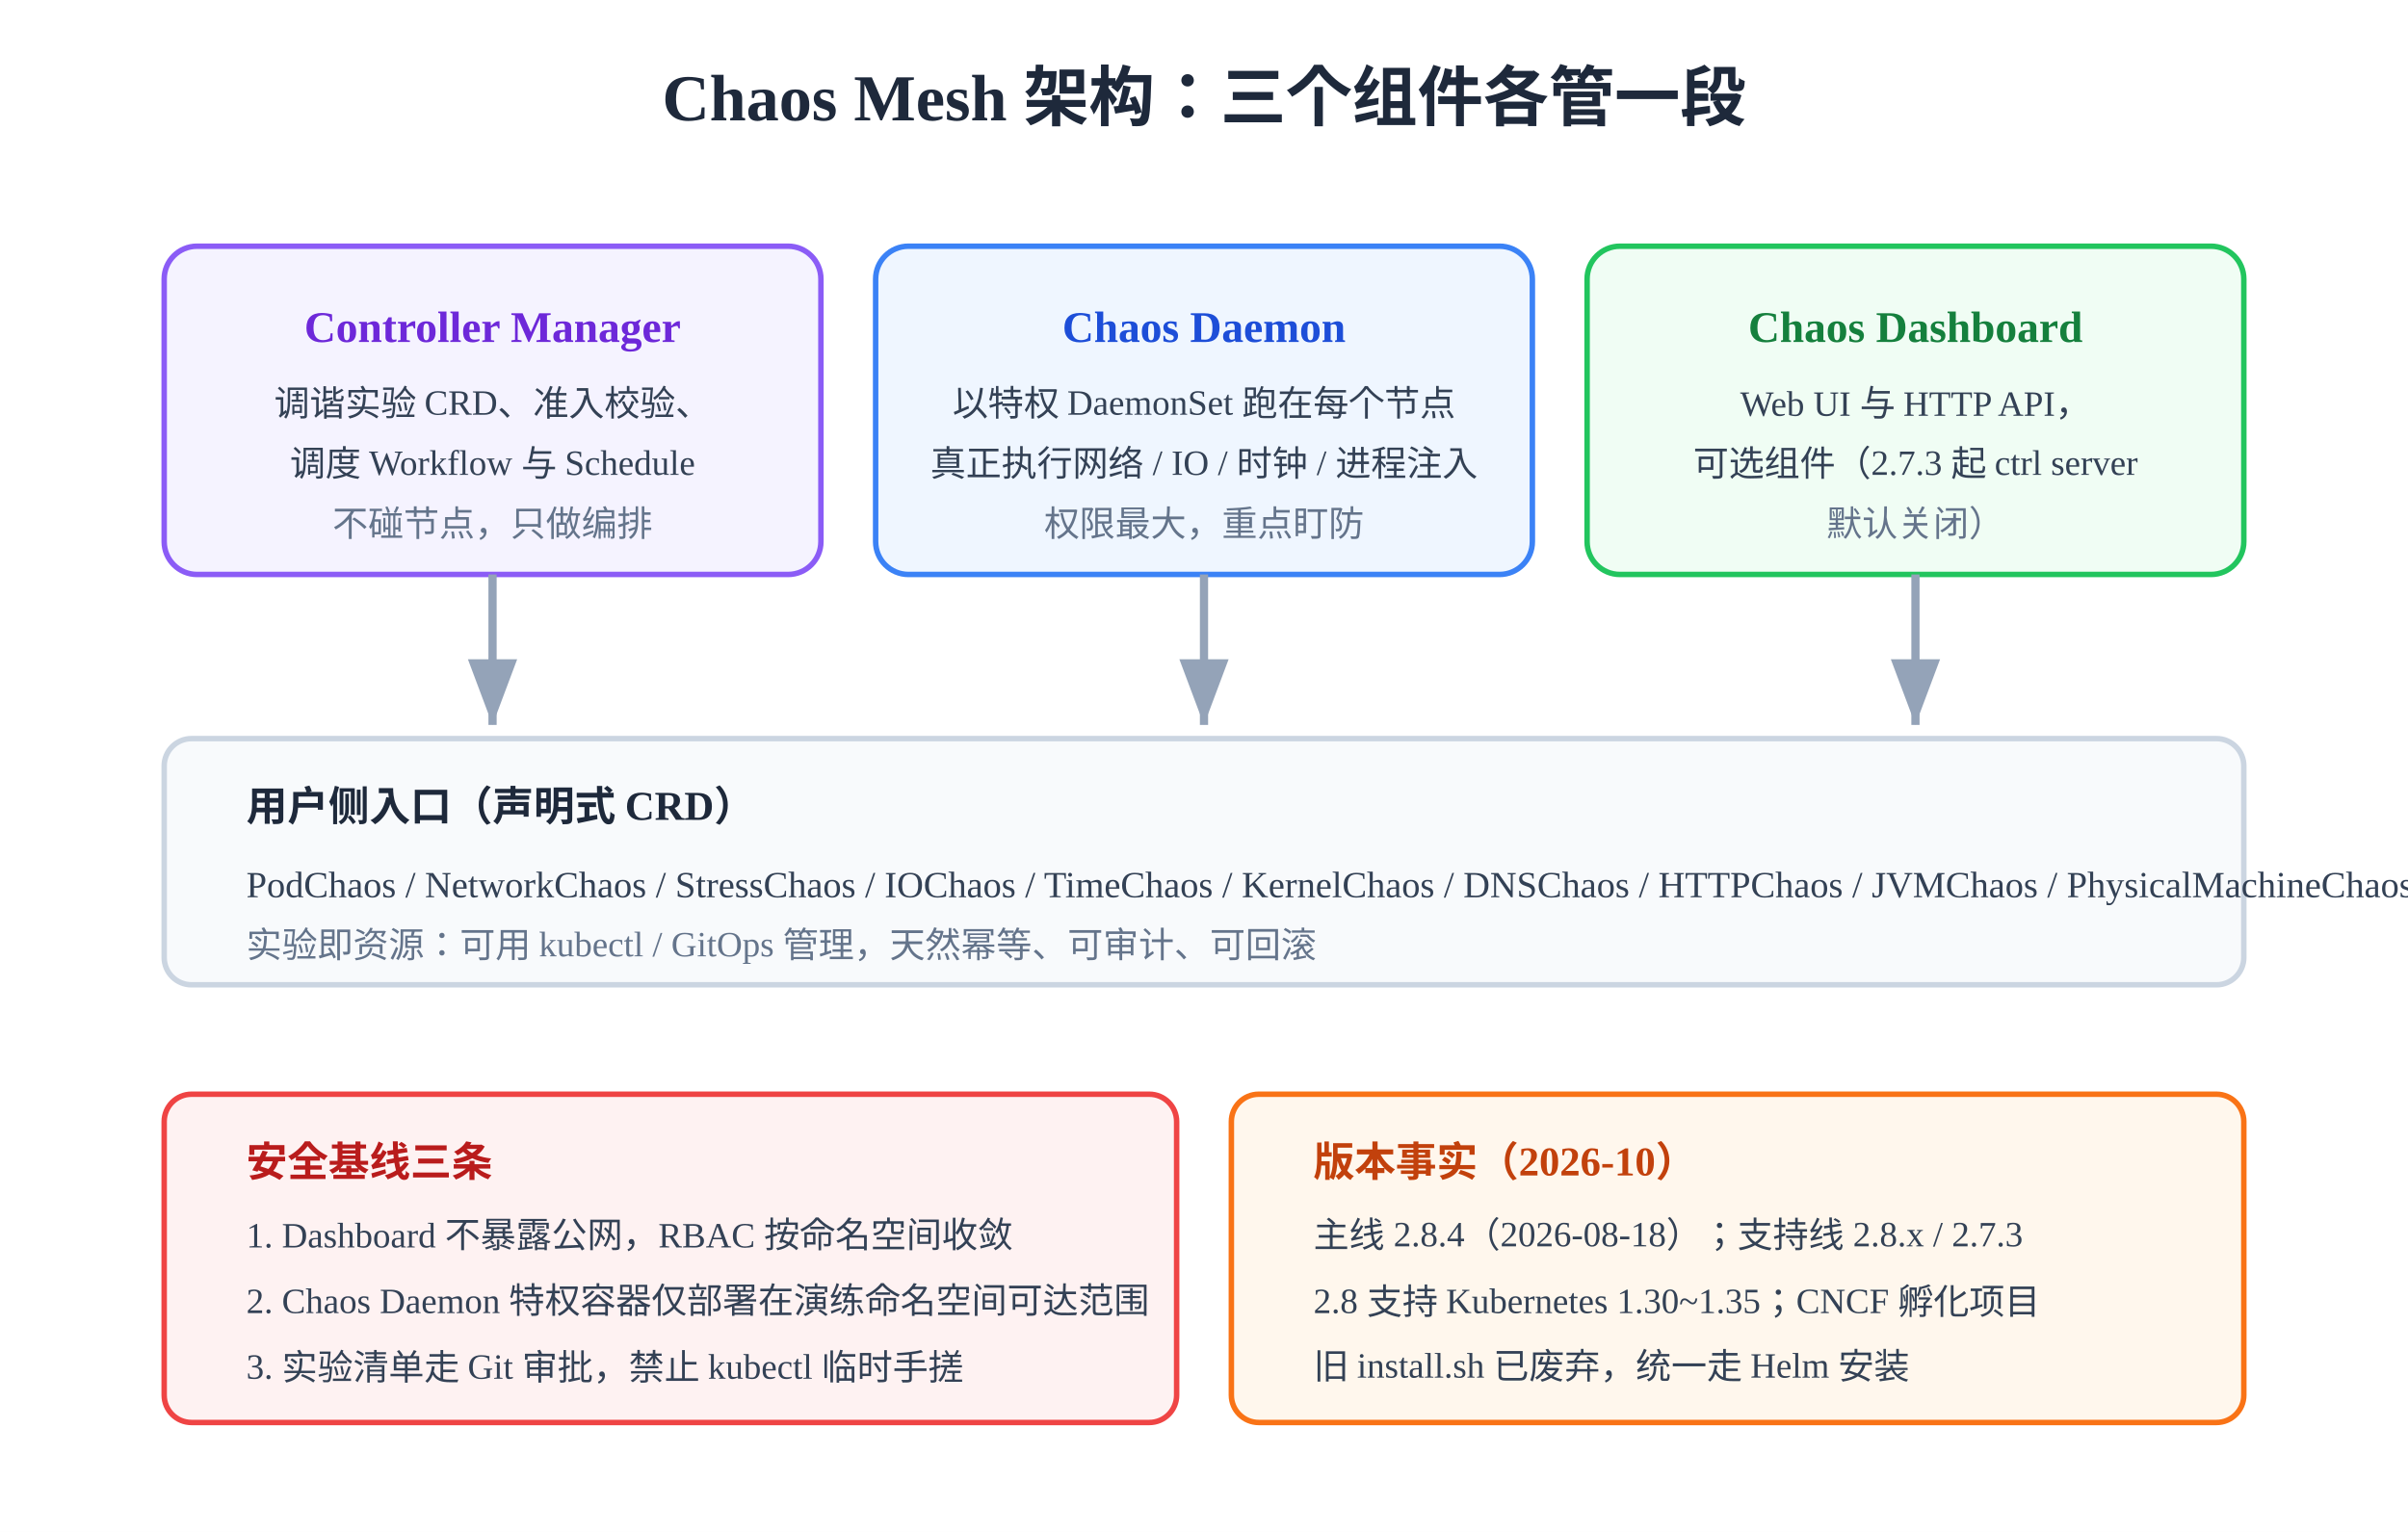
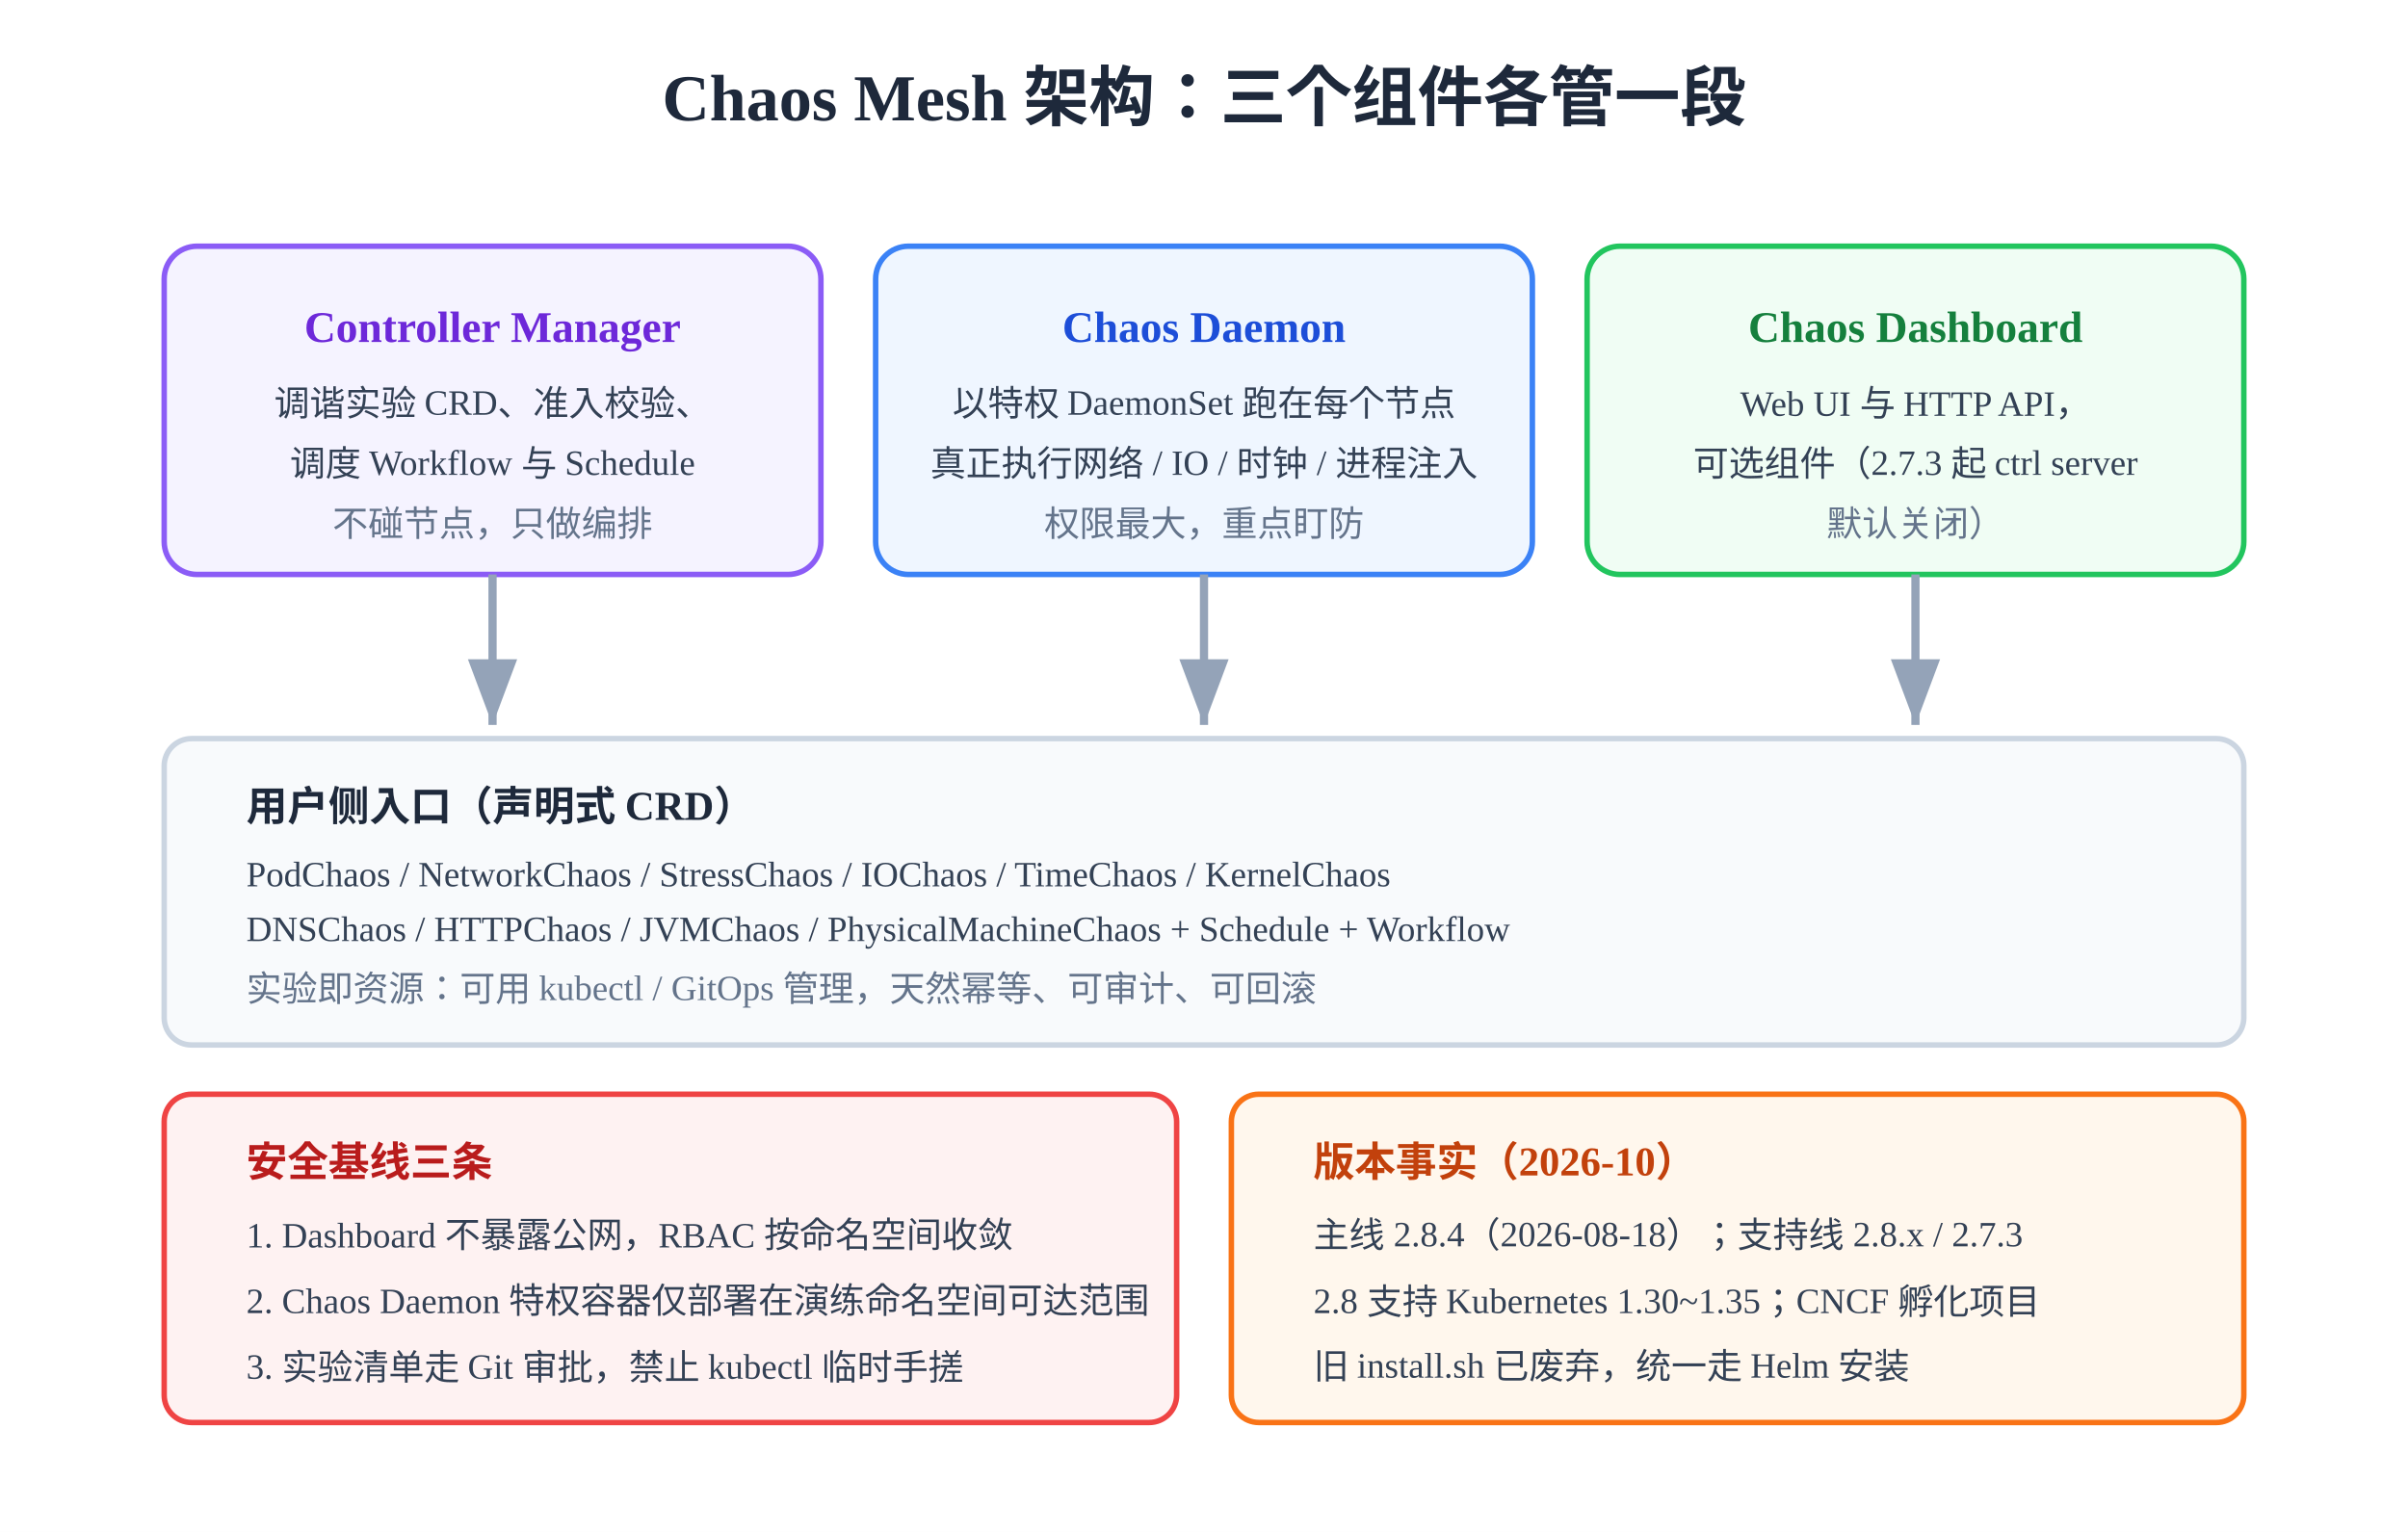
<svg xmlns="http://www.w3.org/2000/svg" width="880" height="560" viewBox="0 0 880 560">
  <rect width="880" height="560" fill="#FFFFFF" />
  <text x="440" y="44" text-anchor="middle" font-size="24" font-weight="bold" fill="#1E293B">Chaos Mesh 架构：三个组件各管一段</text>
  <rect x="60" y="90" width="240" height="120" rx="12" fill="#F5F3FF" stroke="#8B5CF6" stroke-width="2" />
  <text x="180" y="125" text-anchor="middle" font-size="16" font-weight="bold" fill="#6D28D9">Controller Manager</text>
  <text x="180" y="152" text-anchor="middle" font-size="13" fill="#334155">调谐实验 CRD、准入校验、</text>
  <text x="180" y="174" text-anchor="middle" font-size="13" fill="#334155">调度 Workflow 与 Schedule</text>
  <text x="180" y="196" text-anchor="middle" font-size="13" fill="#64748B">不碰节点，只做编排</text>
  <rect x="320" y="90" width="240" height="120" rx="12" fill="#EFF6FF" stroke="#3B82F6" stroke-width="2" />
  <text x="440" y="125" text-anchor="middle" font-size="16" font-weight="bold" fill="#1D4ED8">Chaos Daemon</text>
  <text x="440" y="152" text-anchor="middle" font-size="13" fill="#334155">以特权 DaemonSet 跑在每个节点</text>
  <text x="440" y="174" text-anchor="middle" font-size="13" fill="#334155">真正执行网络 / IO / 时钟 / 进程注入</text>
  <text x="440" y="196" text-anchor="middle" font-size="13" fill="#64748B">权限最大，重点盯防</text>
  <rect x="580" y="90" width="240" height="120" rx="12" fill="#F0FDF4" stroke="#22C55E" stroke-width="2" />
  <text x="700" y="125" text-anchor="middle" font-size="16" font-weight="bold" fill="#15803D">Chaos Dashboard</text>
  <text x="700" y="152" text-anchor="middle" font-size="13" fill="#334155">Web UI 与 HTTP API，</text>
  <text x="700" y="174" text-anchor="middle" font-size="13" fill="#334155">可选组件（2.7.3 起 ctrl server</text>
  <text x="700" y="196" text-anchor="middle" font-size="13" fill="#64748B">默认关闭）</text>
-   <rect x="60" y="270" width="760" height="90" rx="10" fill="#F8FAFC" stroke="#CBD5E1" stroke-width="2" />
+   <rect x="60" y="270" width="760" height="112" rx="10" fill="#F8FAFC" stroke="#CBD5E1" stroke-width="2" />
  <text x="90" y="300" font-size="15" font-weight="bold" fill="#1E293B">用户侧入口（声明式 CRD）</text>
-   <text x="90" y="328" font-size="13.5" fill="#334155">PodChaos / NetworkChaos / StressChaos / IOChaos / TimeChaos / KernelChaos / DNSChaos / HTTPChaos / JVMChaos / PhysicalMachineChaos + Schedule + Workflow + StatusCheck</text>
-   <text x="90" y="350" font-size="13" fill="#64748B">实验即资源：可用 kubectl / GitOps 管理，天然幂等、可审计、可回滚</text>
+   <text x="90" y="324" font-size="13" fill="#334155">PodChaos / NetworkChaos / StressChaos / IOChaos / TimeChaos / KernelChaos</text>
+   <text x="90" y="344" font-size="13" fill="#334155">DNSChaos / HTTPChaos / JVMChaos / PhysicalMachineChaos + Schedule + Workflow</text>
+   <text x="90" y="366" font-size="13" fill="#64748B">实验即资源：可用 kubectl / GitOps 管理，天然幂等、可审计、可回滚</text>
  <line x1="180" y1="210" x2="180" y2="265" stroke="#94A3B8" stroke-width="3" marker-end="url(#a3)" />
  <line x1="440" y1="210" x2="440" y2="265" stroke="#94A3B8" stroke-width="3" marker-end="url(#a3)" />
  <line x1="700" y1="210" x2="700" y2="265" stroke="#94A3B8" stroke-width="3" marker-end="url(#a3)" />
  <rect x="60" y="400" width="370" height="120" rx="10" fill="#FEF2F2" stroke="#EF4444" stroke-width="2" />
  <text x="90" y="430" font-size="15" font-weight="bold" fill="#B91C1C">安全基线三条</text>
  <text x="90" y="456" font-size="13" fill="#334155">1. Dashboard 不暴露公网，RBAC 按命名空间收敛</text>
  <text x="90" y="480" font-size="13" fill="#334155">2. Chaos Daemon 特权容器仅部署在演练命名空间可达范围</text>
  <text x="90" y="504" font-size="13" fill="#334155">3. 实验清单走 Git 审批，禁止 kubectl 临时手搓</text>
  <rect x="450" y="400" width="370" height="120" rx="10" fill="#FFF7ED" stroke="#F97316" stroke-width="2" />
  <text x="480" y="430" font-size="15" font-weight="bold" fill="#C2410C">版本事实（2026-10）</text>
  <text x="480" y="456" font-size="13" fill="#334155">主线 2.8.4（2026-08-18）；支持线 2.8.x / 2.7.3</text>
  <text x="480" y="480" font-size="13" fill="#334155">2.8 支持 Kubernetes 1.30~1.35；CNCF 孵化项目</text>
  <text x="480" y="504" font-size="13" fill="#334155">旧 install.sh 已废弃，统一走 Helm 安装</text>
  <defs>
    <marker id="a3" markerWidth="10" markerHeight="10" refX="8" refY="3" orient="auto">
      <path d="M0,0 L8,3 L0,6 Z" fill="#94A3B8" />
    </marker>
  </defs>
</svg>
